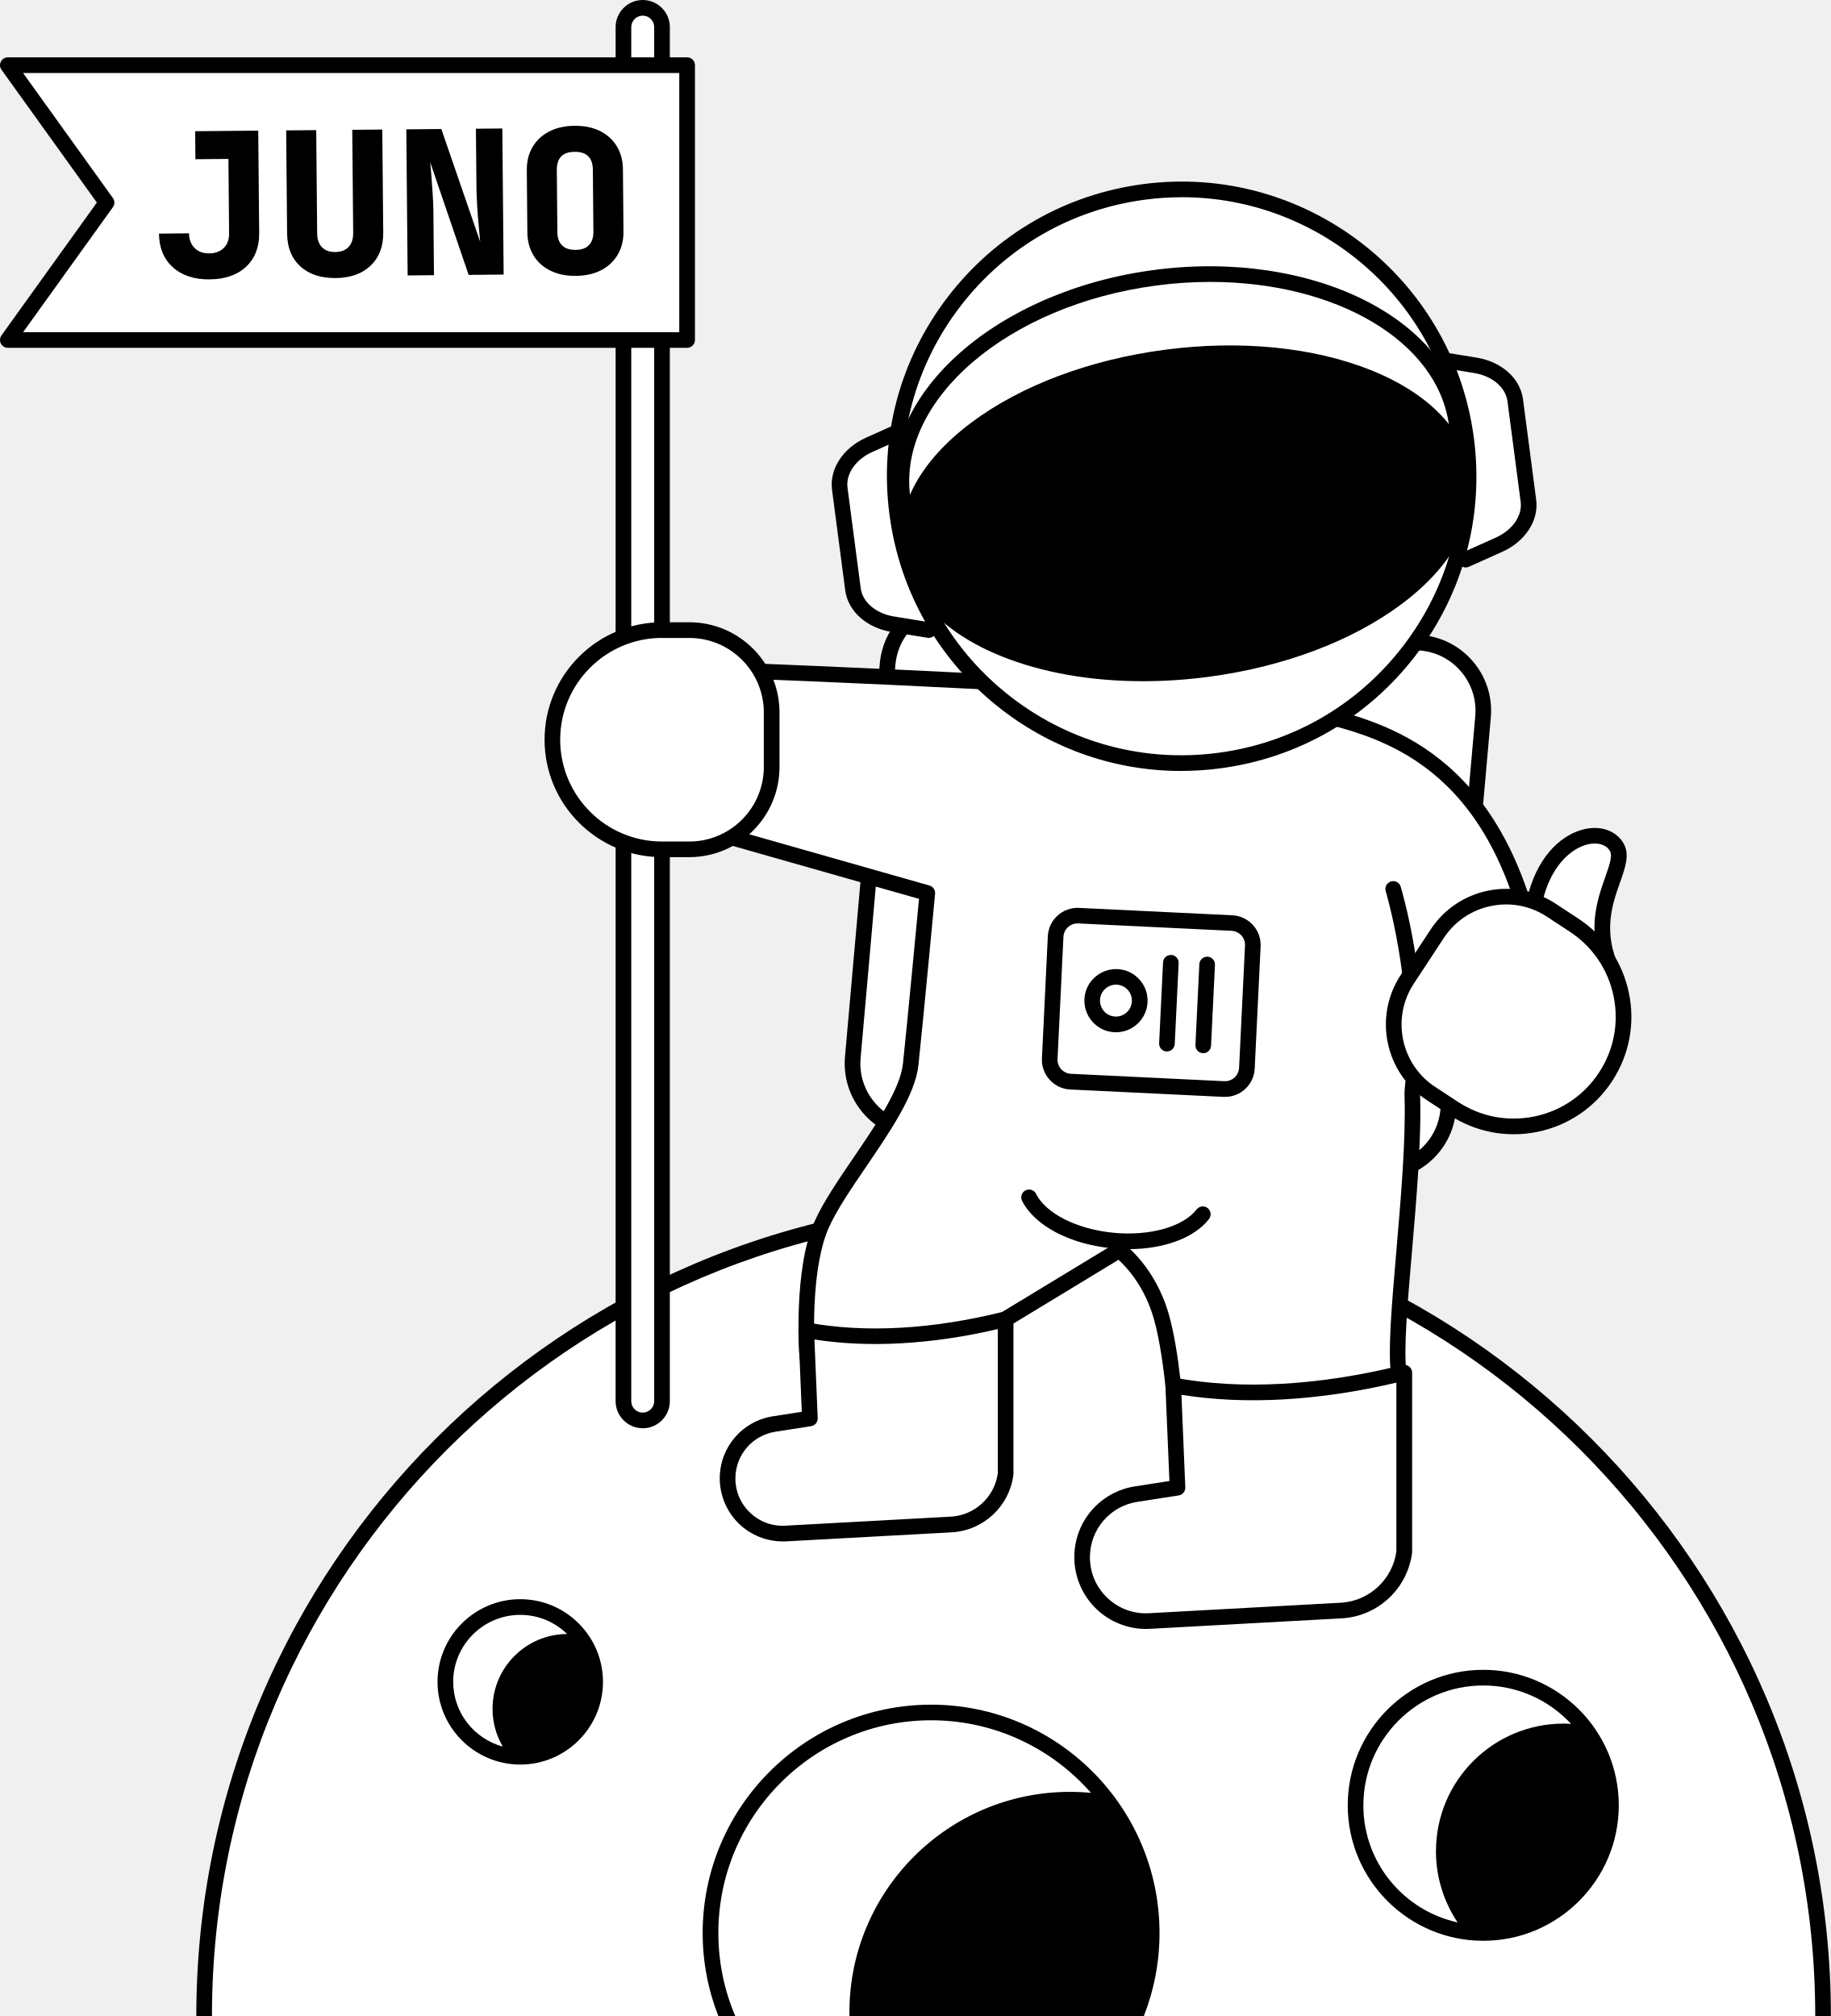
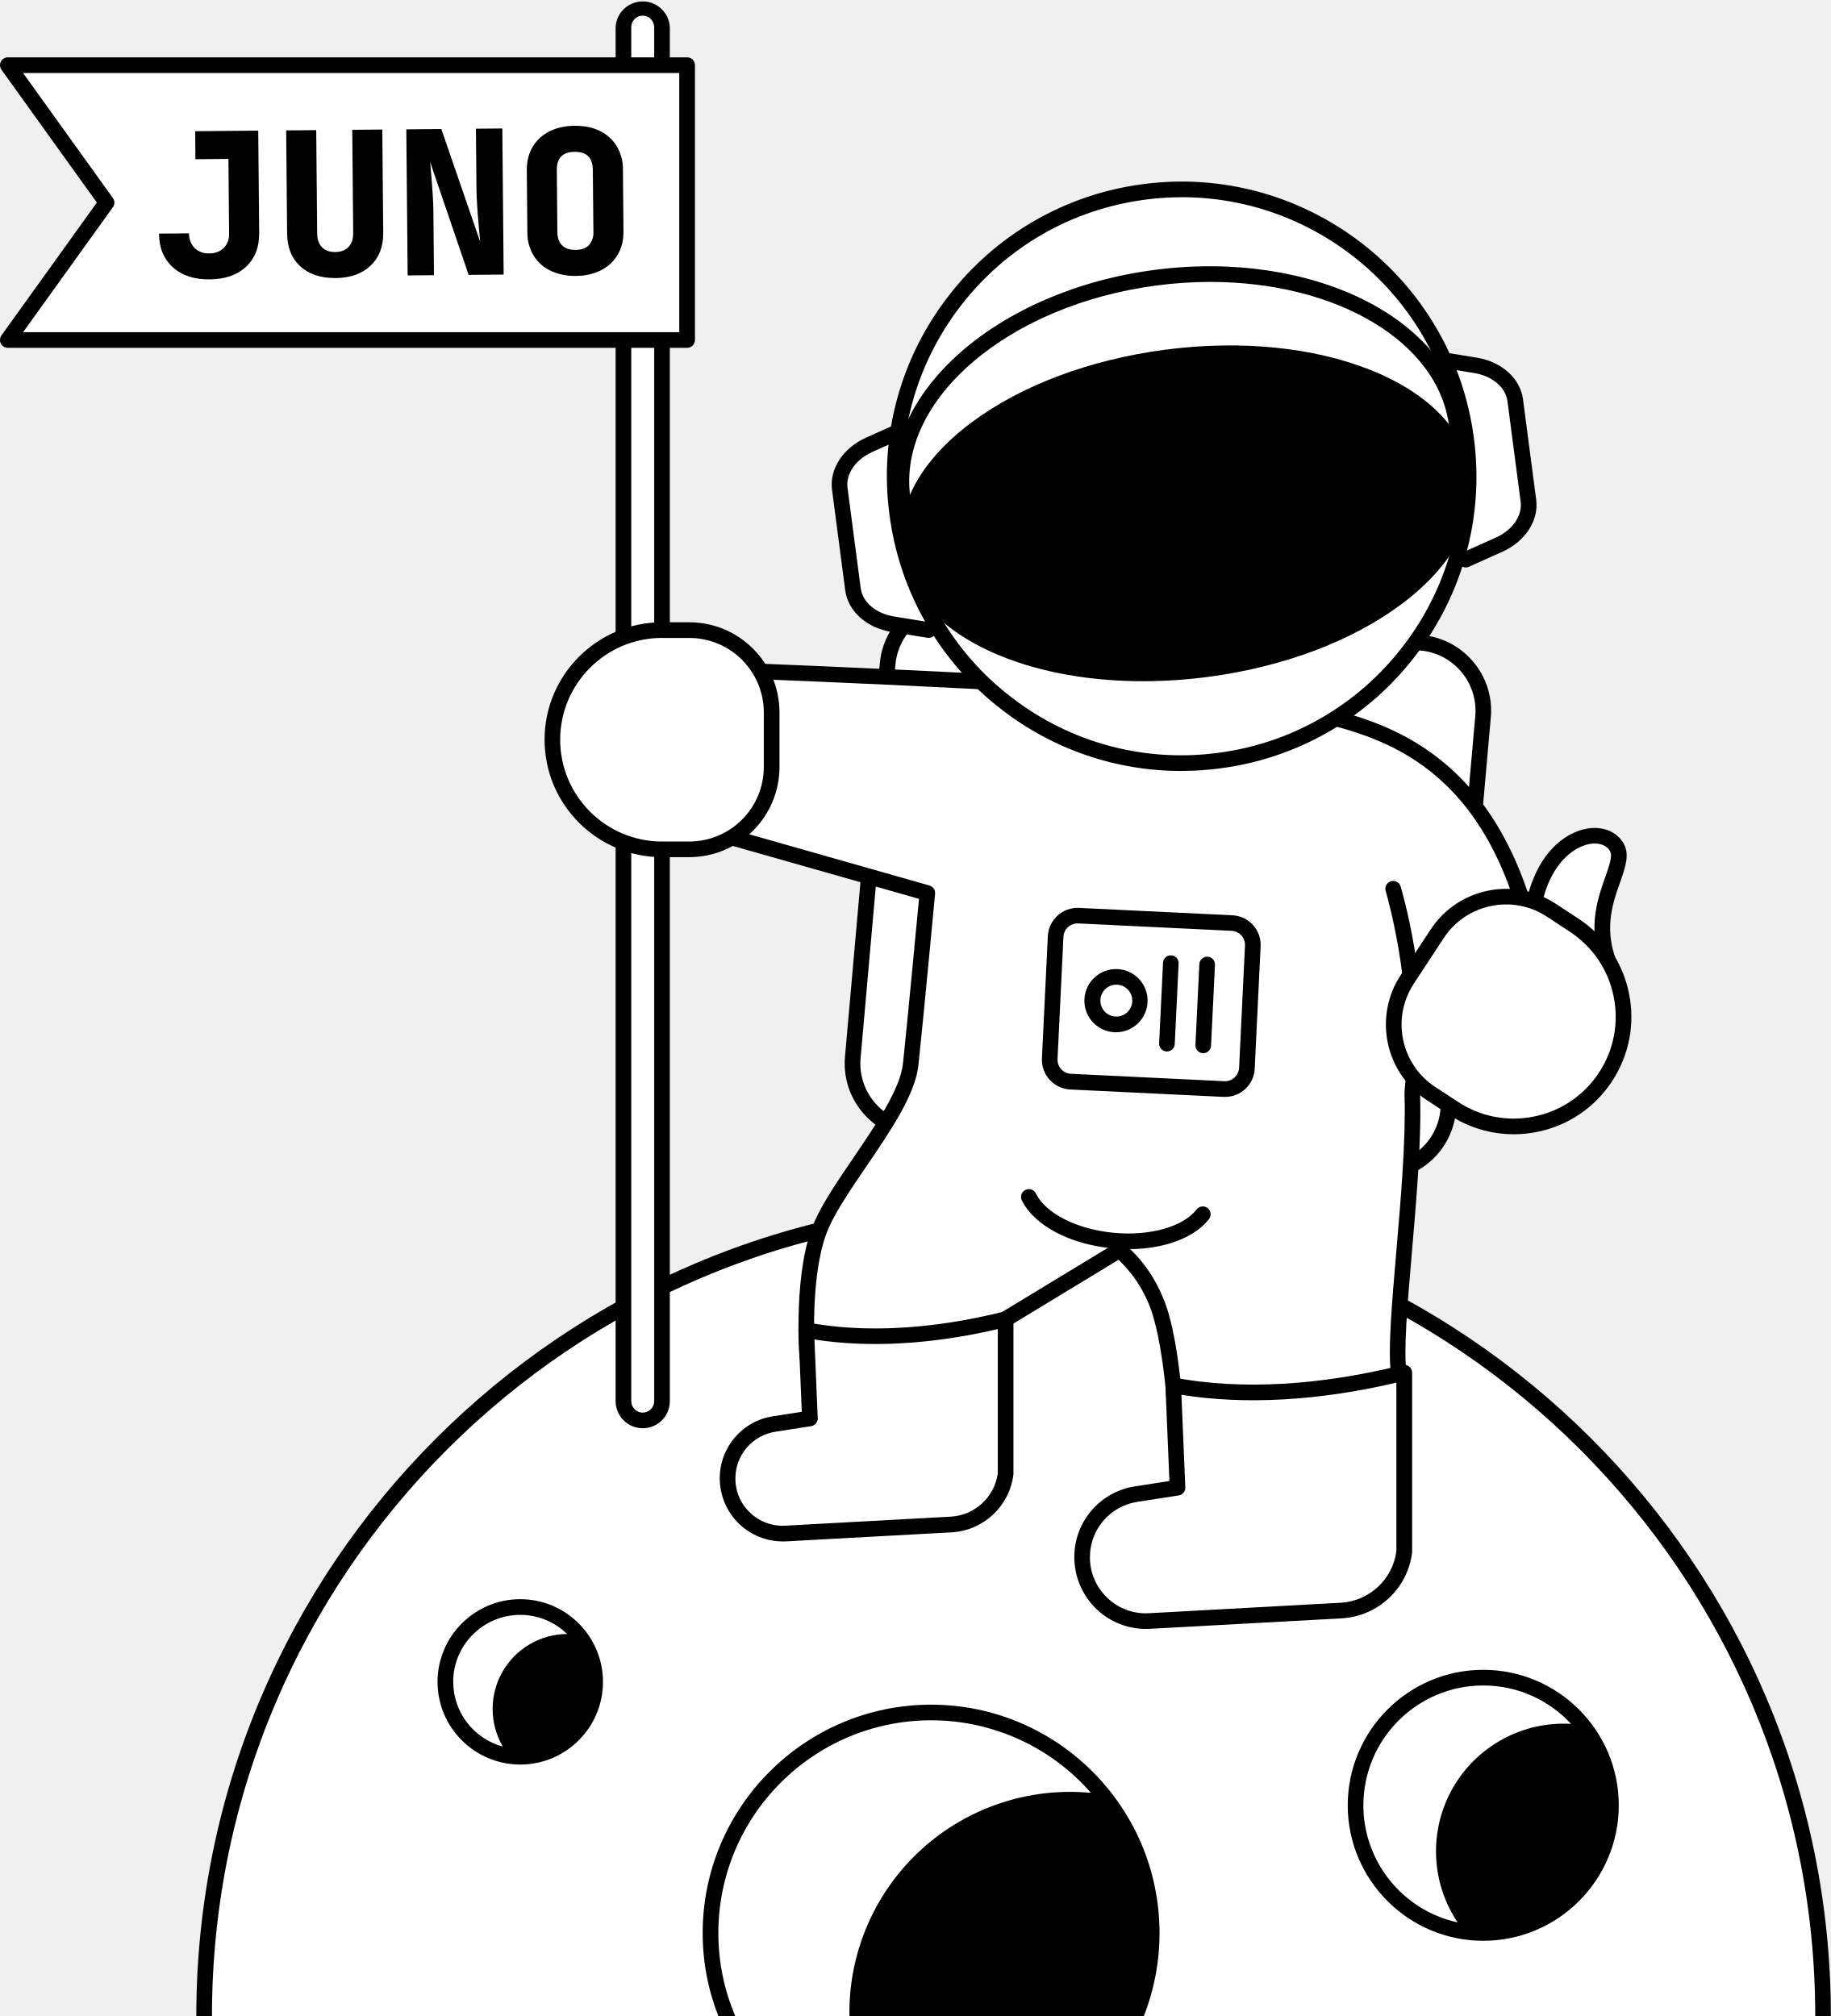
<svg xmlns="http://www.w3.org/2000/svg" viewBox="0 0 468 515.45">
  <defs>
-     <style>.de6de7af29f5,.fcdf2ad1bd2d{stroke-width:0px;}.fcdf2ad1bd2d{fill:#fff;}</style>
+     <style>
+       .de6de7af29f5,.fcdf2ad1bd2d{stroke-width:0}.fcdf2ad1bd2d{fill:#fff}
+     </style>
  </defs>
-   <g>
-     <path class="fcdf2ad1bd2d" d="M466,515.45c0-114.09-92.82-206.91-206.91-206.91s-206.91,92.82-206.91,206.91" />
-     <path class="de6de7af29f5" d="M468,515.45h-4c0-112.99-91.92-204.91-204.91-204.91s-204.91,91.92-204.91,204.91h-4c0-115.2,93.72-208.91,208.91-208.91s208.91,93.72,208.91,208.91Z" />
-     <rect class="fcdf2ad1bd2d" x="159.36" y="2" width="9.86" height="361.17" rx="4.93" ry="4.93" />
-     <path class="de6de7af29f5" d="M164.29,365.17c-3.82,0-6.93-3.11-6.93-6.93V6.93c0-3.82,3.11-6.93,6.93-6.93s6.93,3.11,6.93,6.93v351.32c0,3.82-3.11,6.93-6.93,6.93ZM164.29,4c-1.61,0-2.93,1.31-2.93,2.93v351.32c0,1.62,1.31,2.93,2.93,2.93s2.93-1.31,2.93-2.93V6.93c0-1.62-1.31-2.93-2.93-2.93Z" />
-     <rect class="fcdf2ad1bd2d" x="230.6" y="150.42" width="135.88" height="152.8" rx="17.46" ry="17.46" transform="translate(550.8 -50.56) rotate(95.06)" />
-     <path class="de6de7af29f5" d="M352.83,301.76c-.58,0-1.16-.03-1.75-.08l-117.41-10.39c-5.18-.46-9.87-2.91-13.21-6.89-3.34-3.99-4.92-9.03-4.47-14.21h0l8.9-100.56c.46-5.18,2.91-9.87,6.89-13.21,3.99-3.34,9.04-4.92,14.21-4.46l117.41,10.39c5.18.46,9.87,2.91,13.21,6.89,3.34,3.99,4.92,9.03,4.46,14.21l-8.9,100.56c-.46,5.18-2.91,9.87-6.89,13.21-3.54,2.96-7.91,4.54-12.46,4.54ZM219.98,270.54c-.36,4.11.9,8.12,3.55,11.29,2.65,3.17,6.38,5.11,10.49,5.47l117.41,10.39c4.12.36,8.12-.9,11.29-3.55,3.17-2.65,5.11-6.38,5.48-10.49l8.9-100.56c.36-4.11-.9-8.12-3.55-11.29-2.65-3.17-6.38-5.11-10.49-5.48l-117.41-10.39c-4.12-.36-8.12.89-11.29,3.55-3.17,2.65-5.11,6.38-5.48,10.49l-8.9,100.56Z" />
-     <path class="de6de7af29f5" d="M132.99,408.88c-11.66,0-21.15,9.49-21.15,21.14s9.49,21.14,21.15,21.14,21.14-9.49,21.14-21.14-9.49-21.14-21.14-21.14ZM115.84,430.03c0-9.45,7.69-17.14,17.15-17.14,4.66,0,8.88,1.87,11.97,4.89-10.53.05-19.06,8.6-19.06,19.14,0,3.52.96,6.81,2.62,9.64-7.29-1.97-12.67-8.63-12.67-16.53Z" />
-     <path class="de6de7af29f5" d="M379.14,426.94c-19.1,0-34.64,15.54-34.64,34.64s15.54,34.64,34.64,34.64,34.64-15.54,34.64-34.64-15.54-34.64-34.64-34.64ZM348.5,461.58c0-16.9,13.75-30.64,30.64-30.64,8.86,0,16.85,3.78,22.45,9.82-.63-.04-1.26-.07-1.9-.07-18.03,0-32.64,14.61-32.64,32.64,0,6.73,2.05,12.99,5.54,18.19-13.76-3.01-24.1-15.28-24.1-29.93Z" />
-     <polygon class="fcdf2ad1bd2d" points="2 86.93 175.63 86.93 175.63 16.67 2 16.67 27.23 51.8 2 86.93" />
-     <path class="de6de7af29f5" d="M175.63,88.93H2c-.75,0-1.44-.42-1.78-1.09-.34-.67-.28-1.47.15-2.08l24.39-33.97L.38,17.83c-.44-.61-.5-1.41-.15-2.08.34-.67,1.03-1.09,1.78-1.09h173.63c1.1,0,2,.9,2,2v70.27c0,1.1-.9,2-2,2ZM5.9,84.93h167.73V18.67H5.9l22.96,31.97c.5.7.5,1.64,0,2.33l-22.96,31.97Z" />
-     <path class="de6de7af29f5" d="M53.54,71.43c-3.92.04-7.05-1-9.37-3.11-2.32-2.11-3.5-4.97-3.53-8.59l7.68-.07c.01,1.57.49,2.82,1.42,3.75.93.93,2.18,1.39,3.75,1.37,1.57-.01,2.81-.48,3.72-1.39.91-.91,1.36-2.15,1.35-3.72l-.17-19.04-8.44.08-.06-7.16,16.12-.15.24,26.2c.03,3.62-1.09,6.48-3.35,8.6-2.27,2.12-5.38,3.2-9.34,3.23Z" />
-     <path class="de6de7af29f5" d="M85.78,71.09c-3.79.03-6.79-.96-9.01-2.99-2.22-2.03-3.34-4.81-3.38-8.36l-.24-26.4,7.68-.07.24,26.35c.01,1.57.43,2.77,1.23,3.6.81.83,1.95,1.24,3.41,1.22s2.55-.44,3.37-1.28c.81-.84,1.21-2.05,1.2-3.62l-.24-26.35,7.68-.07.24,26.4c.03,3.51-1.04,6.31-3.23,8.4-2.18,2.08-5.17,3.14-8.95,3.18Z" />
-     <path class="de6de7af29f5" d="M104.2,70.42l-.34-37.35,8.95-.08,9.93,28.82c-.11-1.26-.25-2.72-.4-4.37-.15-1.65-.28-3.31-.38-4.96-.1-1.65-.15-3.06-.17-4.22l-.14-15.35,6.75-.06.34,37.35-8.95.08-9.83-28.82c.11,1.09.23,2.39.34,3.89.12,1.5.22,3.02.32,4.55.1,1.54.15,2.9.16,4.09l.15,16.37-6.75.06Z" />
-     <path class="de6de7af29f5" d="M147.18,70.54c-2.49.02-4.66-.43-6.51-1.35-1.85-.92-3.29-2.22-4.31-3.9-1.02-1.68-1.54-3.65-1.56-5.9l-.14-15.86c-.02-2.25.46-4.23,1.46-5.92.99-1.7,2.4-3.02,4.24-3.98,1.83-.95,4-1.44,6.49-1.47,2.52-.02,4.7.43,6.54,1.35,1.83.92,3.26,2.22,4.28,3.9,1.02,1.68,1.54,3.65,1.56,5.9l.14,15.86c.02,2.25-.47,4.23-1.46,5.92-.99,1.7-2.4,3.02-4.21,3.98-1.82.95-3.99,1.44-6.51,1.47ZM147.12,63.89c1.53-.01,2.68-.42,3.44-1.23.76-.81,1.13-1.95,1.12-3.41l-.14-15.86c-.01-1.5-.4-2.64-1.16-3.42-.76-.78-1.92-1.16-3.49-1.15-1.57.01-2.73.42-3.47,1.21s-1.11,1.94-1.09,3.44l.14,15.86c.01,1.47.41,2.6,1.18,3.39.78.79,1.93,1.18,3.47,1.17Z" />
-     <path class="fcdf2ad1bd2d" d="M271.74,311.75c3.71,3.88,8.93,7.14,17.87,8.6" />
-     <path class="de6de7af29f5" d="M289.6,322.35c-.11,0-.22,0-.32-.03-8.24-1.34-14.27-4.26-18.99-9.19-.76-.8-.74-2.06.06-2.83.8-.77,2.06-.74,2.83.06,4.09,4.27,9.41,6.81,16.74,8.01,1.09.18,1.83,1.21,1.65,2.3-.16.98-1.01,1.68-1.97,1.68Z" />
-     <path class="fcdf2ad1bd2d" d="M185.53,171.32s131.56,4.96,145.2,9.5,50.14,5.76,61.73,62.25c9.72,47.35,4.62,5.85-13.9,3.67-8.62-1.01-17.82,23.93-17.52,33.51.71,22.48-5.11,59.63-3.46,70.78s-56.6,17.35-56.6,17.35c0,0-.83-20.24-4.13-31.81-3.31-11.57-10.74-16.94-10.74-16.94l-29.06,17.64-14.02,13.68-36.66-4.1s-1.65-21.85,3.72-33.83c5.37-11.98,21.48-29.33,22.72-40.9,1.24-11.57,4.26-43.79,4.26-43.79l-68.29-19.42,16.76-37.6Z" />
-     <path class="de6de7af29f5" d="M300.98,370.39c-.48,0-.94-.17-1.31-.49-.42-.36-.67-.88-.69-1.43,0-.2-.85-20.14-4.06-31.34-2.36-8.25-6.98-13.18-9.01-15.03l-27.64,16.78-13.86,13.52c-.43.42-1.02.63-1.62.56l-36.66-4.1c-.96-.11-1.7-.88-1.77-1.84-.07-.91-1.62-22.5,3.89-34.8,2.18-4.87,5.95-10.4,9.93-16.25,5.86-8.61,11.93-17.52,12.63-24.04,1.06-9.92,3.46-35.37,4.1-42.11l-66.69-18.96c-.56-.16-1.02-.55-1.27-1.08s-.25-1.13-.01-1.66l16.75-37.6c.33-.75,1.08-1.22,1.9-1.18,5.38.2,132.01,5.02,145.75,9.6,1.67.56,3.73,1.07,6.11,1.66,16.28,4.05,46.59,11.59,56.95,62.09,1.88,9.16,3.2,14.96,3.98,18.42.33,1.46.57,2.5.7,3.17.18.87.54,2.66-1.17,3.27-1.75.63-2.48-.84-3.25-2.39-1.89-3.8-7.63-15.38-16.37-16.41-1.3-.16-2.67.83-3.6,1.69-6.33,5.81-11.91,22.81-11.69,29.77.36,11.39-.95,26.58-2.1,39.98-1.12,12.98-2.17,25.24-1.38,30.57.15,1.04.06,2.63-1.27,4.34-7.56,9.77-52.05,14.76-57.1,15.29-.07,0-.14.01-.21.01ZM286.1,317.64c.41,0,.82.13,1.17.38.33.24,8.04,5.92,11.49,18.01,2.73,9.56,3.79,24.56,4.1,30.13,4.02-.48,13.26-1.67,22.9-3.49,22-4.16,27.83-8.07,29.35-10.03.5-.65.51-1.06.47-1.31-.86-5.79.17-17.71,1.35-31.5,1.14-13.29,2.44-28.36,2.09-39.51-.25-7.85,5.59-26.07,12.98-32.85,2.25-2.06,4.52-2.98,6.77-2.71,5.98.7,10.63,4.96,13.96,9.36-.63-2.9-1.38-6.41-2.25-10.64-9.86-48.03-37.49-54.9-54-59.01-2.46-.61-4.59-1.14-6.41-1.75-10.47-3.49-97.5-7.61-143.29-9.35l-15.27,34.25,66.07,18.79c.93.26,1.53,1.15,1.44,2.11-.03.32-3.03,32.37-4.26,43.82-.81,7.52-7.16,16.85-13.3,25.87-3.88,5.7-7.55,11.09-9.59,15.64-4.27,9.52-3.89,25.98-3.65,31.21l34.04,3.81,13.34-13.02c.11-.11.23-.2.36-.28l29.06-17.64c.32-.19.68-.29,1.04-.29Z" />
-     <rect class="fcdf2ad1bd2d" x="269.05" y="235.03" width="50.46" height="42.49" rx="5.61" ry="5.61" transform="translate(12.7 -13.89) rotate(2.76)" />
-     <path class="de6de7af29f5" d="M313.14,280.45c-.12,0-.25,0-.38,0l-39.2-1.89c-4.19-.2-7.43-3.78-7.23-7.96l1.51-31.24c.1-2.03.98-3.9,2.48-5.26,1.5-1.37,3.45-2.05,5.48-1.97l39.2,1.89c2.03.1,3.9.98,5.26,2.48,1.37,1.5,2.06,3.45,1.97,5.48l-1.51,31.24c-.1,2.03-.98,3.9-2.48,5.26-1.41,1.28-3.21,1.97-5.1,1.97ZM275.43,236.1c-1.91,0-3.51,1.5-3.6,3.43l-1.51,31.24c-.1,1.99,1.44,3.68,3.43,3.78l39.2,1.89h0c.97.04,1.88-.28,2.6-.93.71-.65,1.13-1.53,1.18-2.5l1.51-31.24c.05-.96-.28-1.88-.93-2.6-.65-.71-1.53-1.13-2.5-1.18l-39.2-1.89c-.06,0-.12,0-.18,0Z" />
-     <path class="fcdf2ad1bd2d" d="M291.33,256.13c-.16,3.35-3.01,5.94-6.37,5.78-3.35-.16-5.94-3.01-5.78-6.37.16-3.35,3.01-5.94,6.37-5.78,3.35.16,5.94,3.01,5.78,6.37Z" />
-     <path class="de6de7af29f5" d="M285.26,263.92c-.13,0-.26,0-.39,0-2.16-.1-4.14-1.04-5.59-2.64s-2.19-3.67-2.09-5.82c.21-4.45,4.01-7.86,8.46-7.68,2.16.1,4.14,1.04,5.59,2.64s2.19,3.67,2.09,5.82c-.21,4.32-3.79,7.69-8.06,7.69ZM285.25,251.76c-2.16,0-3.97,1.7-4.07,3.88-.05,1.09.32,2.13,1.05,2.94s1.74,1.28,2.82,1.33c2.24.12,4.16-1.63,4.27-3.88.05-1.09-.32-2.13-1.05-2.94s-1.74-1.28-2.82-1.33c-.07,0-.13,0-.2,0Z" />
-     <path class="de6de7af29f5" d="M307.57,269.28s-.06,0-.1,0c-1.1-.05-1.95-.99-1.9-2.09l1-20.69c.05-1.1.99-1.91,2.09-1.9,1.1.05,1.95.99,1.9,2.09l-1,20.69c-.05,1.07-.94,1.9-2,1.9Z" />
-     <path class="de6de7af29f5" d="M298.29,268.84s-.06,0-.1,0c-1.1-.05-1.95-.99-1.9-2.09l1-20.69c.05-1.1.97-1.93,2.09-1.9,1.1.05,1.95.99,1.9,2.09l-1,20.69c-.05,1.07-.94,1.9-2,1.9Z" />
-     <path class="fcdf2ad1bd2d" d="M299.89,354.22l1.09,26.15-10.56,1.64c-7.91,1.23-13.76,8.01-13.82,16.01-.08,9.47,7.89,17.02,17.35,16.43l49-2.68c8.23-.51,14.93-6.79,15.99-14.96v-45.85c-21.43,5.35-41.63,6.52-59.05,3.25Z" />
-     <path class="de6de7af29f5" d="M292.94,416.49c-4.66,0-9.2-1.8-12.61-5.03-3.68-3.49-5.76-8.39-5.72-13.46.07-9.02,6.6-16.58,15.52-17.97l8.79-1.37-1.02-24.36c-.03-.61.23-1.2.69-1.6s1.08-.56,1.68-.45c16.9,3.17,37.02,2.05,58.2-3.23.6-.15,1.23-.01,1.72.36.49.38.77.96.77,1.58v45.85c0,.09,0,.17-.02.26-1.18,9.11-8.69,16.13-17.85,16.7l-49.01,2.68c-.37.02-.75.04-1.12.04ZM301.99,356.62l.99,23.67c.04,1.02-.69,1.9-1.69,2.06l-10.56,1.64c-6.97,1.08-12.07,6.99-12.13,14.05-.03,4.02,1.56,7.76,4.47,10.52,2.92,2.76,6.74,4.16,10.75,3.9l49.01-2.68c7.2-.45,13.12-5.95,14.1-13.1v-43.17c-19.81,4.66-38.7,5.73-54.95,3.11Z" />
-     <path class="fcdf2ad1bd2d" d="M206.08,340.1l.94,22.57-9.11,1.42c-6.82,1.06-11.87,6.91-11.93,13.81-.07,8.18,6.81,14.69,14.97,14.18l42.29-2.31c7.1-.44,12.89-5.86,13.8-12.91v-39.57c-18.5,4.62-35.94,5.63-50.97,2.81Z" />
-     <path class="de6de7af29f5" d="M200.08,394.11c-4.09,0-8.08-1.58-11.07-4.41-3.23-3.06-5.06-7.37-5.03-11.82.06-7.92,5.79-14.56,13.62-15.77l7.35-1.14-.87-20.78c-.03-.61.23-1.2.69-1.6.46-.4,1.08-.56,1.68-.45,14.55,2.73,31.88,1.77,50.11-2.78.6-.15,1.23-.01,1.72.36.49.38.77.96.77,1.58v39.57c0,.09,0,.17-.02.26-1.03,7.99-7.62,14.15-15.66,14.65l-42.31,2.31c-.33.02-.66.03-.98.03ZM208.18,342.49l.84,20.09c.04,1.02-.69,1.9-1.69,2.06l-9.11,1.42c-5.88.92-10.19,5.9-10.24,11.85-.03,3.39,1.31,6.55,3.78,8.88,2.46,2.33,5.68,3.5,9.07,3.29l42.31-2.31c6.08-.38,11.07-5.02,11.91-11.05v-36.9c-16.87,3.93-32.97,4.84-46.86,2.66Z" />
-     <path class="fcdf2ad1bd2d" d="M374.66,143.09l8.51-3.82c5.11-2.3,8.11-6.77,7.52-11.25l-3.37-25.68c-.59-4.48-4.63-8.03-10.17-8.93l-9.21-1.5" />
-     <path class="de6de7af29f5" d="M374.66,145.09c-.76,0-1.49-.44-1.83-1.18-.45-1.01,0-2.19,1.01-2.64l8.51-3.82c4.27-1.92,6.82-5.6,6.35-9.17l-3.37-25.68c-.47-3.57-3.89-6.47-8.5-7.22l-9.21-1.5c-1.09-.18-1.83-1.21-1.65-2.29.18-1.09,1.2-1.84,2.29-1.65l9.21,1.5c6.38,1.04,11.13,5.31,11.83,10.64l3.37,25.68c.7,5.33-2.79,10.69-8.68,13.33l-8.51,3.82c-.27.12-.54.18-.82.18Z" />
-     <path class="fcdf2ad1bd2d" d="M237.41,161.1l-9.21-1.5c-5.53-.9-9.58-4.45-10.17-8.93l-3.37-25.68c-.59-4.48,2.4-8.95,7.52-11.25l8.51-3.82" />
-     <path class="de6de7af29f5" d="M237.41,163.1c-.11,0-.21,0-.32-.03l-9.21-1.5c-6.38-1.04-11.13-5.31-11.83-10.64l-3.37-25.68c-.7-5.33,2.79-10.69,8.68-13.34l8.51-3.82c1.01-.46,2.19,0,2.64,1,.45,1.01,0,2.19-1.01,2.64l-8.51,3.82c-4.27,1.92-6.82,5.6-6.35,9.17l3.37,25.68c.47,3.57,3.89,6.47,8.5,7.22l9.21,1.5c1.09.18,1.83,1.21,1.65,2.29-.16.98-1.01,1.68-1.97,1.68Z" />
-     <circle class="fcdf2ad1bd2d" cx="302.05" cy="121.77" r="73.33" />
-     <path class="de6de7af29f5" d="M301.9,197.12c-16.49,0-32.43-5.39-45.73-15.6-15.96-12.26-26.19-29.99-28.81-49.95-2.62-19.95,2.69-39.73,14.94-55.69,12.26-15.96,29.99-26.19,49.94-28.81,41.18-5.41,79.09,23.71,84.5,64.89h0c2.62,19.95-2.69,39.73-14.94,55.69-12.26,15.96-29.99,26.19-49.95,28.81-3.33.44-6.66.65-9.96.65ZM302.1,50.43c-3.08,0-6.2.2-9.33.61-18.89,2.48-35.69,12.17-47.29,27.28s-16.63,33.84-14.15,52.73c2.48,18.89,12.17,35.69,27.28,47.29,15.11,11.61,33.84,16.63,52.73,14.15,18.89-2.48,35.69-12.17,47.29-27.28,11.61-15.11,16.63-33.84,14.15-52.73-4.71-35.86-35.44-62.06-70.68-62.06Z" />
-     <ellipse class="de6de7af29f5" cx="303.28" cy="131.24" rx="71.46" ry="40.18" transform="translate(-14.5 40.58) rotate(-7.48)" />
-     <path class="de6de7af29f5" d="M292.14,174.17c-13.2,0-25.61-2.15-36.01-6.32-15.07-6.05-24.19-15.66-25.69-27.04-1.5-11.39,4.84-23.02,17.84-32.76,12.67-9.48,30.25-16.1,49.51-18.63,19.26-2.53,37.95-.67,52.64,5.22,15.07,6.05,24.19,15.66,25.69,27.04,1.5,11.39-4.84,23.02-17.84,32.76-12.66,9.48-30.25,16.1-49.51,18.63-5.62.74-11.19,1.1-16.63,1.1ZM314.44,92.31c-5.23,0-10.62.35-16.13,1.07-18.59,2.44-35.51,8.78-47.63,17.86-11.79,8.83-17.57,19.14-16.27,29.04,2.34,17.85,26.9,29.89,57.71,29.89,5.23,0,10.62-.35,16.13-1.07,18.59-2.44,35.51-8.78,47.63-17.86,11.79-8.83,17.57-19.14,16.27-29.04-2.34-17.85-26.9-29.89-57.71-29.89Z" />
-     <path class="de6de7af29f5" d="M293.81,167.66c-34.06,0-62-16.5-65.12-40.23-3.54-26.94,26.26-53.15,66.42-58.42,40.16-5.26,75.71,12.36,79.25,39.3,1.73,13.21-4.33,26.58-17.07,37.64-12.51,10.86-30.04,18.24-49.35,20.78-4.79.63-9.52.93-14.13.93ZM309.37,72.08c-4.48,0-9.07.29-13.73.91-37.97,4.98-66.23,29.18-62.98,53.93,3.25,24.75,36.79,40.84,74.76,35.85,18.54-2.43,35.32-9.48,47.25-19.83,11.7-10.16,17.28-22.26,15.73-34.1-2.85-21.71-29.01-36.76-61.03-36.76Z" />
-     <path class="fcdf2ad1bd2d" d="M263.05,306.13c2.76,5.49,11.11,10.05,21.34,11.04,10.24.99,19.31-1.87,23.07-6.73" />
-     <path class="de6de7af29f5" d="M288.46,319.37c-1.4,0-2.82-.07-4.26-.21-10.76-1.04-19.76-5.81-22.94-12.13-.5-.99-.1-2.19.89-2.68.99-.49,2.19-.1,2.68.89,2.53,5.05,10.47,9.05,19.75,9.95,9.28.9,17.84-1.5,21.29-5.96.68-.87,1.93-1.03,2.81-.36.87.68,1.03,1.93.36,2.81-3.75,4.85-11.57,7.7-20.58,7.7Z" />
-     <path class="fcdf2ad1bd2d" d="M169.22,161.1h6.97c11.62,0,21.05,9.43,21.05,21.05v13.95c0,11.62-9.43,21.05-21.05,21.05h-6.97c-15.47,0-28.03-12.56-28.03-28.03h0c0-15.47,12.56-28.03,28.03-28.03Z" />
-     <path class="de6de7af29f5" d="M176.2,219.16h-6.97c-16.56,0-30.03-13.47-30.03-30.03s13.47-30.03,30.03-30.03h6.97c12.71,0,23.05,10.34,23.05,23.05v13.95c0,12.71-10.34,23.05-23.05,23.05ZM169.22,163.1c-14.35,0-26.03,11.68-26.03,26.03s11.68,26.03,26.03,26.03h6.97c10.51,0,19.05-8.55,19.05-19.05v-13.95c0-10.51-8.55-19.05-19.05-19.05h-6.97Z" />
-     <path class="de6de7af29f5" d="M361.2,276.36c-.06,0-.12,0-.18,0-1.1-.09-1.92-1.06-1.82-2.17,1.98-22.83-4.92-46.1-4.99-46.33-.32-1.06.28-2.17,1.34-2.49,1.06-.32,2.17.28,2.49,1.34.29.98,7.19,24.24,5.15,47.83-.09,1.04-.96,1.83-1.99,1.83Z" />
-     <path class="fcdf2ad1bd2d" d="M391.97,231.69c.44-2.36,1.07-4.47,1.83-6.33,5.07-12.39,16.2-14.24,19.43-8.82,3.17,5.33-8.64,15.63-1.1,31.74" />
-     <path class="de6de7af29f5" d="M412.13,250.28c-.75,0-1.47-.43-1.81-1.15-5-10.7-2.1-18.92.02-24.92,1.02-2.9,1.91-5.41,1.18-6.64-.8-1.35-2.42-2.04-4.42-1.88-3.41.25-8.45,3.14-11.44,10.44-.74,1.81-1.32,3.81-1.72,5.95-.2,1.09-1.25,1.8-2.33,1.6-1.09-.2-1.8-1.25-1.6-2.33.45-2.41,1.11-4.67,1.95-6.72,3.67-8.98,10.07-12.55,14.84-12.91,3.52-.26,6.57,1.17,8.16,3.83,1.69,2.84.52,6.17-.84,10.02-2,5.65-4.48,12.68-.17,21.9.47,1,.04,2.19-.96,2.66-.27.13-.56.19-.85.19Z" />
-     <path class="fcdf2ad1bd2d" d="M386.95,231.93h6.97c11.62,0,21.05,9.43,21.05,21.05v13.95c0,11.62-9.43,21.05-21.05,21.05h-6.97c-15.47,0-28.03-12.56-28.03-28.03h0c0-15.47,12.56-28.03,28.03-28.03Z" transform="translate(567.67 689.67) rotate(-146.7)" />
-     <path class="de6de7af29f5" d="M386.89,290c-5.79,0-11.47-1.68-16.42-4.94l-5.83-3.83h0c-10.62-6.98-13.59-21.3-6.61-31.92l7.66-11.66c6.98-10.63,21.3-13.59,31.93-6.61l5.83,3.83c6.7,4.4,11.29,11.15,12.92,19.01,1.63,7.85.1,15.87-4.31,22.58-4.4,6.7-11.15,11.29-19.01,12.92-2.05.42-4.11.63-6.15.63ZM366.84,277.89l5.83,3.83c5.81,3.82,12.76,5.14,19.57,3.73,6.81-1.41,12.66-5.39,16.48-11.2,3.82-5.81,5.14-12.76,3.73-19.57s-5.39-12.66-11.2-16.47l-5.83-3.83c-4.25-2.79-9.34-3.77-14.32-2.73-4.98,1.03-9.27,3.94-12.06,8.2l-7.66,11.66c-5.77,8.78-3.31,20.62,5.46,26.39h0Z" />
-     <path class="de6de7af29f5" d="M187.94,515.45c-2.78-6.52-4.32-13.7-4.32-21.22,0-29.99,24.4-54.39,54.39-54.39,16.27,0,30.89,7.19,40.86,18.56-1.76-.17-3.55-.26-5.36-.26-31.14,0-56.39,25.25-56.39,56.39,0,.31.01.62.02.93h75.24c2.58-6.58,4.01-13.74,4.01-21.22,0-32.2-26.19-58.39-58.39-58.39s-58.39,26.19-58.39,58.39c0,7.49,1.43,14.64,4.01,21.22h4.31Z" />
-   </g>
+   <path d="M466 515.45c0-114.09-92.82-206.91-206.91-206.91S52.18 401.36 52.18 515.45" class="fcdf2ad1bd2d" />
+   <path d="M468 515.45h-4c0-112.99-91.92-204.91-204.91-204.91S54.18 402.46 54.18 515.45h-4c0-115.2 93.72-208.91 208.91-208.91S468 400.26 468 515.45Z" class="de6de7af29f5" />
+   <rect width="9.86" height="361.17" x="159.36" y="2" class="fcdf2ad1bd2d" rx="4.93" ry="4.93" />
+   <path d="M164.29 365.17a6.94 6.94 0 0 1-6.93-6.93V6.93a6.94 6.94 0 0 1 13.86 0v351.32a6.94 6.94 0 0 1-6.93 6.93Zm0-361.17a2.93 2.93 0 0 0-2.93 2.93v351.32a2.93 2.93 0 1 0 5.86 0V6.93A2.93 2.93 0 0 0 164.29 4Z" class="de6de7af29f5" />
+   <rect width="135.88" height="152.8" x="230.6" y="150.42" class="fcdf2ad1bd2d" rx="17.46" ry="17.46" transform="rotate(95 298.54 226.81)" />
+   <path d="M352.83 301.76c-.58 0-1.16-.03-1.75-.08l-117.41-10.39a19.37 19.37 0 0 1-13.21-6.89 19.37 19.37 0 0 1-4.47-14.21l8.9-100.56a19.37 19.37 0 0 1 6.89-13.21 19.33 19.33 0 0 1 14.21-4.46l117.41 10.39c5.18.46 9.87 2.91 13.21 6.89a19.31 19.31 0 0 1 4.46 14.21l-8.9 100.56a19.37 19.37 0 0 1-6.89 13.21 19.33 19.33 0 0 1-12.46 4.54Zm-132.85-31.22a15.4 15.4 0 0 0 3.55 11.29 15.33 15.33 0 0 0 10.49 5.47l117.41 10.39c4.12.36 8.12-.9 11.29-3.55a15.38 15.38 0 0 0 5.48-10.49l8.9-100.56a15.4 15.4 0 0 0-3.55-11.29 15.38 15.38 0 0 0-10.49-5.48l-117.41-10.39c-4.12-.36-8.12.89-11.29 3.55a15.38 15.38 0 0 0-5.48 10.49l-8.9 100.56Zm-86.99 138.34c-11.66 0-21.15 9.49-21.15 21.14s9.49 21.14 21.15 21.14 21.14-9.49 21.14-21.14-9.49-21.14-21.14-21.14Zm-17.15 21.15c0-9.45 7.69-17.14 17.15-17.14 4.66 0 8.88 1.87 11.97 4.89a19.15 19.15 0 0 0-16.44 28.78 17.15 17.15 0 0 1-12.67-16.53Zm263.3-3.09c-19.1 0-34.64 15.54-34.64 34.64s15.54 34.64 34.64 34.64 34.64-15.54 34.64-34.64-15.54-34.64-34.64-34.64Zm-30.64 34.64a30.67 30.67 0 0 1 30.64-30.64c8.86 0 16.85 3.78 22.45 9.82a32.64 32.64 0 0 0-29 50.76 30.7 30.7 0 0 1-24.1-29.93Z" class="de6de7af29f5" />
+   <path d="M2 86.93h173.63V16.67H2L27.23 51.8 2 86.93z" class="fcdf2ad1bd2d" />
+   <path d="M175.63 88.93H2a2 2 0 0 1-1.78-1.09 2.02 2.02 0 0 1 .15-2.08l24.39-33.97L.38 17.83a1.98 1.98 0 0 1-.15-2.08 2 2 0 0 1 1.78-1.09h173.63a2 2 0 0 1 2 2v70.27a2 2 0 0 1-2 2Zm-169.73-4h167.73V18.67H5.9l22.96 31.97a2 2 0 0 1 0 2.33L5.9 84.94Z" class="de6de7af29f5" />
+   <path d="M53.54 71.43c-3.92.04-7.05-1-9.37-3.11-2.32-2.11-3.5-4.97-3.53-8.59l7.68-.07a5.12 5.12 0 0 0 1.42 3.75 4.98 4.98 0 0 0 3.75 1.37 5.08 5.08 0 0 0 3.72-1.39 4.98 4.98 0 0 0 1.35-3.72l-.17-19.04-8.44.08-.06-7.16 16.12-.15.24 26.2c.03 3.62-1.09 6.48-3.35 8.6-2.27 2.12-5.38 3.2-9.34 3.23Zm32.24-.34c-3.79.03-6.79-.96-9.01-2.99-2.22-2.03-3.34-4.81-3.38-8.36l-.24-26.4 7.68-.07.24 26.35c.01 1.57.43 2.77 1.23 3.6.81.83 1.95 1.24 3.41 1.22s2.55-.44 3.37-1.28c.81-.84 1.21-2.05 1.2-3.62l-.24-26.35 7.68-.07.24 26.4c.03 3.51-1.04 6.31-3.23 8.4-2.18 2.08-5.17 3.14-8.95 3.18Zm18.42-.67-.34-37.35 8.95-.08 9.93 28.82-.4-4.37c-.15-1.65-.28-3.31-.38-4.96a98 98 0 0 1-.17-4.22l-.14-15.35 6.75-.06.34 37.35-8.95.08-9.83-28.82a314.43 314.43 0 0 1 .66 8.44c.1 1.54.15 2.9.16 4.09l.15 16.37-6.75.06Zm42.98.12a14.2 14.2 0 0 1-6.51-1.35 10.26 10.26 0 0 1-4.31-3.9 11.35 11.35 0 0 1-1.56-5.9l-.14-15.86c-.02-2.25.46-4.23 1.46-5.92.99-1.7 2.4-3.02 4.24-3.98 1.83-.95 4-1.44 6.49-1.47 2.52-.02 4.7.43 6.54 1.35a10.3 10.3 0 0 1 4.28 3.9 11.35 11.35 0 0 1 1.56 5.9l.14 15.86c.02 2.25-.47 4.23-1.46 5.92-.99 1.7-2.4 3.02-4.21 3.98a14.28 14.28 0 0 1-6.51 1.47Zm-.06-6.65c1.53-.01 2.68-.42 3.44-1.23a4.74 4.74 0 0 0 1.12-3.41l-.14-15.86c-.01-1.5-.4-2.64-1.16-3.42-.76-.78-1.92-1.16-3.49-1.15-1.57.01-2.73.42-3.47 1.21s-1.11 1.94-1.09 3.44l.14 15.86c.01 1.47.41 2.6 1.18 3.39.78.79 1.93 1.18 3.47 1.17Z" class="de6de7af29f5" />
+   <path d="M271.74 311.75c3.71 3.88 8.93 7.14 17.87 8.6" class="fcdf2ad1bd2d" />
+   <path d="M289.6 322.35c-.11 0-.22 0-.32-.03-8.24-1.34-14.27-4.26-18.99-9.19a2 2 0 0 1 2.89-2.77c4.09 4.27 9.41 6.81 16.74 8.01a2 2 0 0 1-.32 3.98Z" class="de6de7af29f5" />
+   <path d="M185.53 171.32s131.56 4.96 145.2 9.5 50.14 5.76 61.73 62.25c9.72 47.35 4.62 5.85-13.9 3.67-8.62-1.01-17.82 23.93-17.52 33.51.71 22.48-5.11 59.63-3.46 70.78s-56.6 17.35-56.6 17.35-.83-20.24-4.13-31.81c-3.31-11.57-10.74-16.94-10.74-16.94l-29.06 17.64-14.02 13.68-36.66-4.1s-1.65-21.85 3.72-33.83c5.37-11.98 21.48-29.33 22.72-40.9a5441.9 5441.9 0 0 0 4.26-43.79l-68.29-19.42 16.76-37.6Z" class="fcdf2ad1bd2d" />
+   <path d="M300.98 370.39a2 2 0 0 1-2-1.92c0-.2-.85-20.14-4.06-31.34a32.67 32.67 0 0 0-9.01-15.03l-27.64 16.78-13.86 13.52c-.43.42-1.02.63-1.62.56l-36.66-4.1a2 2 0 0 1-1.77-1.84c-.07-.91-1.62-22.5 3.89-34.8 2.18-4.87 5.95-10.4 9.93-16.25 5.86-8.61 11.93-17.52 12.63-24.04 1.06-9.92 3.46-35.37 4.1-42.11l-66.69-18.96c-.56-.16-1.02-.55-1.27-1.08s-.25-1.13-.01-1.66l16.75-37.6a1.97 1.97 0 0 1 1.9-1.18c5.38.2 132.01 5.02 145.75 9.6 1.67.56 3.73 1.07 6.11 1.66 16.28 4.05 46.59 11.59 56.95 62.09 1.88 9.16 3.2 14.96 3.98 18.42.33 1.46.57 2.5.7 3.17.18.87.54 2.66-1.17 3.27-1.75.63-2.48-.84-3.25-2.39-1.89-3.8-7.63-15.38-16.37-16.41-1.3-.16-2.67.83-3.6 1.69-6.33 5.81-11.91 22.81-11.69 29.77.36 11.39-.95 26.58-2.1 39.98-1.12 12.98-2.17 25.24-1.38 30.57a5.6 5.6 0 0 1-1.27 4.34c-7.56 9.77-52.05 14.76-57.1 15.29l-.21.01Zm-14.88-52.75c.41 0 .82.13 1.17.38.33.24 8.04 5.92 11.49 18.01 2.73 9.56 3.79 24.56 4.1 30.13a361.3 361.3 0 0 0 22.9-3.49c22-4.16 27.83-8.07 29.35-10.03.5-.65.51-1.06.47-1.31-.86-5.79.17-17.71 1.35-31.5 1.14-13.29 2.44-28.36 2.09-39.51-.25-7.85 5.59-26.07 12.98-32.85 2.25-2.06 4.52-2.98 6.77-2.71 5.98.7 10.63 4.96 13.96 9.36a968.4 968.4 0 0 1-2.25-10.64c-9.86-48.03-37.49-54.9-54-59.01a86.92 86.92 0 0 1-6.41-1.75c-10.47-3.49-97.5-7.61-143.29-9.35l-15.27 34.25 66.07 18.79a1.99 1.99 0 0 1 1.44 2.11c-.03.32-3.03 32.37-4.26 43.82-.81 7.52-7.16 16.85-13.3 25.87-3.88 5.7-7.55 11.09-9.59 15.64-4.27 9.52-3.89 25.98-3.65 31.21l34.04 3.81 13.34-13.02c.11-.11.23-.2.36-.28l29.06-17.64c.32-.19.68-.29 1.04-.29Z" class="de6de7af29f5" />
+   <rect width="50.46" height="42.49" x="269.05" y="235.03" class="fcdf2ad1bd2d" rx="5.61" ry="5.61" transform="rotate(2.8 294.64 256.65)" />
+   <path d="M313.14 280.45h-.38l-39.2-1.89a7.62 7.62 0 0 1-7.23-7.96l1.51-31.24a7.61 7.61 0 0 1 7.96-7.23l39.2 1.89a7.57 7.57 0 0 1 7.23 7.96l-1.51 31.24a7.55 7.55 0 0 1-7.58 7.23Zm-37.71-44.35a3.6 3.6 0 0 0-3.6 3.43l-1.51 31.24a3.61 3.61 0 0 0 3.43 3.78l39.2 1.89a3.6 3.6 0 0 0 3.78-3.43l1.51-31.24a3.61 3.61 0 0 0-3.43-3.78l-39.2-1.89h-.18Z" class="de6de7af29f5" />
+   <path d="M291.33 256.13a6.08 6.08 0 1 1-12.15-.6 6.08 6.08 0 0 1 12.15.6Z" class="fcdf2ad1bd2d" />
+   <path d="M285.26 263.92h-.39a8.06 8.06 0 0 1-7.68-8.46 8.1 8.1 0 0 1 8.46-7.68 8.06 8.06 0 0 1 7.68 8.46 8.09 8.09 0 0 1-8.06 7.69Zm-.01-12.16a4.08 4.08 0 1 0 .2 0h-.2Zm22.32 17.52h-.1a2 2 0 0 1-1.9-2.09l1-20.69c.05-1.1.99-1.91 2.09-1.9a2 2 0 0 1 1.9 2.09l-1 20.69a2 2 0 0 1-2 1.9Zm-9.28-.44h-.1a2 2 0 0 1-1.9-2.09l1-20.69a2 2 0 0 1 3.99.19l-1 20.69a2 2 0 0 1-2 1.9Z" class="de6de7af29f5" />
+   <path d="m299.89 354.22 1.09 26.15-10.56 1.64a16.33 16.33 0 0 0 3.53 32.44l49-2.68a17.2 17.2 0 0 0 15.99-14.96v-45.85c-21.43 5.35-41.63 6.52-59.05 3.25Z" class="fcdf2ad1bd2d" />
+   <path d="M292.94 416.49c-4.66 0-9.2-1.8-12.61-5.03a18.4 18.4 0 0 1-5.72-13.46 18.27 18.27 0 0 1 15.52-17.97l8.79-1.37-1.02-24.36a2 2 0 0 1 2.37-2.05c16.9 3.17 37.02 2.05 58.2-3.23a1.99 1.99 0 0 1 2.49 1.94v45.85c0 .09 0 .17-.02.26a19.23 19.23 0 0 1-17.85 16.7l-49.01 2.68c-.37.02-.75.04-1.12.04Zm9.05-59.87.99 23.67a2 2 0 0 1-1.69 2.06l-10.56 1.64a14.28 14.28 0 0 0-12.13 14.05 14.22 14.22 0 0 0 4.47 10.52 14.18 14.18 0 0 0 10.75 3.9l49.01-2.68a15.22 15.22 0 0 0 14.1-13.1v-43.17c-19.81 4.66-38.7 5.73-54.95 3.11Z" class="de6de7af29f5" />
+   <path d="m206.08 340.1.94 22.57-9.11 1.42a14.1 14.1 0 0 0 3.04 27.99l42.29-2.31a14.84 14.84 0 0 0 13.8-12.91v-39.57c-18.5 4.62-35.94 5.63-50.97 2.81Z" class="fcdf2ad1bd2d" />
+   <path d="M200.08 394.11c-4.09 0-8.08-1.58-11.07-4.41a16.19 16.19 0 0 1-5.03-11.82 16.02 16.02 0 0 1 13.62-15.77l7.35-1.14-.87-20.78a2 2 0 0 1 2.37-2.05c14.55 2.73 31.88 1.77 50.11-2.78a1.99 1.99 0 0 1 2.49 1.94v39.57c0 .09 0 .17-.02.26a16.87 16.87 0 0 1-15.66 14.65l-42.31 2.31-.98.03Zm8.1-51.62.84 20.09a2 2 0 0 1-1.69 2.06l-9.11 1.42a12.06 12.06 0 0 0-10.24 11.85 11.94 11.94 0 0 0 3.78 8.88 11.98 11.98 0 0 0 9.07 3.29l42.31-2.31a12.86 12.86 0 0 0 11.91-11.05v-36.9c-16.87 3.93-32.97 4.84-46.86 2.66Z" class="de6de7af29f5" />
+   <path d="m374.66 143.09 8.51-3.82c5.11-2.3 8.11-6.77 7.52-11.25l-3.37-25.68c-.59-4.48-4.63-8.03-10.17-8.93l-9.21-1.5" class="fcdf2ad1bd2d" />
+   <path d="M374.66 145.09a2 2 0 0 1-.82-3.82l8.51-3.82c4.27-1.92 6.82-5.6 6.35-9.17l-3.37-25.68c-.47-3.57-3.89-6.47-8.5-7.22l-9.21-1.5a2 2 0 0 1 .64-3.94l9.21 1.5c6.38 1.04 11.13 5.31 11.83 10.64l3.37 25.68c.7 5.33-2.79 10.69-8.68 13.33l-8.51 3.82c-.27.12-.54.18-.82.18Z" class="de6de7af29f5" />
+   <path d="m237.41 161.1-9.21-1.5c-5.53-.9-9.58-4.45-10.17-8.93l-3.37-25.68c-.59-4.48 2.4-8.95 7.52-11.25l8.51-3.82" class="fcdf2ad1bd2d" />
+   <path d="M237.41 163.1c-.11 0-.21 0-.32-.03l-9.21-1.5c-6.38-1.04-11.13-5.31-11.83-10.64l-3.37-25.68c-.7-5.33 2.79-10.69 8.68-13.34l8.51-3.82a2 2 0 1 1 1.63 3.64l-8.51 3.82c-4.27 1.92-6.82 5.6-6.35 9.17l3.37 25.68c.47 3.57 3.89 6.47 8.5 7.22l9.21 1.5a2 2 0 0 1-.32 3.97Z" class="de6de7af29f5" />
+   <circle cx="302.05" cy="121.77" r="73.33" class="fcdf2ad1bd2d" />
+   <path d="M301.9 197.12a74.78 74.78 0 0 1-45.73-15.6 74.85 74.85 0 0 1-28.81-49.95 74.87 74.87 0 0 1 14.94-55.69 74.85 74.85 0 0 1 49.94-28.81c41.18-5.41 79.09 23.71 84.5 64.89a74.87 74.87 0 0 1-14.94 55.69 74.85 74.85 0 0 1-49.95 28.81c-3.33.44-6.66.65-9.96.65Zm.2-146.69c-3.08 0-6.2.2-9.33.61-18.89 2.48-35.69 12.17-47.29 27.28s-16.63 33.84-14.15 52.73a70.86 70.86 0 0 0 27.28 47.29 70.84 70.84 0 0 0 52.73 14.15 70.86 70.86 0 0 0 47.29-27.28 70.84 70.84 0 0 0 14.15-52.73c-4.71-35.86-35.44-62.06-70.68-62.06Z" class="de6de7af29f5" />
+   <ellipse cx="303.28" cy="131.24" class="de6de7af29f5" rx="71.46" ry="40.18" transform="rotate(-7.5 303.15 131.2)" />
+   <path d="M292.14 174.17c-13.2 0-25.61-2.15-36.01-6.32-15.07-6.05-24.19-15.66-25.69-27.04-1.5-11.39 4.84-23.02 17.84-32.76 12.67-9.48 30.25-16.1 49.51-18.63 19.26-2.53 37.95-.67 52.64 5.22 15.07 6.05 24.19 15.66 25.69 27.04 1.5 11.39-4.84 23.02-17.84 32.76-12.66 9.48-30.25 16.1-49.51 18.63-5.62.74-11.19 1.1-16.63 1.1Zm22.3-81.86c-5.23 0-10.62.35-16.13 1.07-18.59 2.44-35.51 8.78-47.63 17.86-11.79 8.83-17.57 19.14-16.27 29.04 2.34 17.85 26.9 29.89 57.71 29.89 5.23 0 10.62-.35 16.13-1.07 18.59-2.44 35.51-8.78 47.63-17.86 11.79-8.83 17.57-19.14 16.27-29.04-2.34-17.85-26.9-29.89-57.71-29.89Z" class="de6de7af29f5" />
+   <path d="M293.81 167.66c-34.06 0-62-16.5-65.12-40.23-3.54-26.94 26.26-53.15 66.42-58.42 40.16-5.26 75.71 12.36 79.25 39.3 1.73 13.21-4.33 26.58-17.07 37.64-12.51 10.86-30.04 18.24-49.35 20.78-4.79.63-9.52.93-14.13.93Zm15.56-95.58c-4.48 0-9.07.29-13.73.91-37.97 4.98-66.23 29.18-62.98 53.93 3.25 24.75 36.79 40.84 74.76 35.85 18.54-2.43 35.32-9.48 47.25-19.83 11.7-10.16 17.28-22.26 15.73-34.1-2.85-21.71-29.01-36.76-61.03-36.76Z" class="de6de7af29f5" />
+   <path d="M263.05 306.13c2.76 5.49 11.11 10.05 21.34 11.04 10.24.99 19.31-1.87 23.07-6.73" class="fcdf2ad1bd2d" />
+   <path d="M288.46 319.37a44 44 0 0 1-4.26-.21c-10.76-1.04-19.76-5.81-22.94-12.13a2 2 0 1 1 3.57-1.79c2.53 5.05 10.47 9.05 19.75 9.95 9.28.9 17.84-1.5 21.29-5.96a2.01 2.01 0 0 1 2.81-.36c.87.68 1.03 1.93.36 2.81-3.75 4.85-11.57 7.7-20.58 7.7Z" class="de6de7af29f5" />
+   <path d="M169.22 161.1h6.97a21.06 21.06 0 0 1 21.05 21.05v13.95a21.06 21.06 0 0 1-21.05 21.05h-6.97a28.04 28.04 0 0 1-28.03-28.03 28.04 28.04 0 0 1 28.03-28.03Z" class="fcdf2ad1bd2d" />
+   <path d="M176.2 219.16h-6.97c-16.56 0-30.03-13.47-30.03-30.03s13.47-30.03 30.03-30.03h6.97a23.08 23.08 0 0 1 23.05 23.05v13.95a23.08 23.08 0 0 1-23.05 23.05Zm-6.98-56.06c-14.35 0-26.03 11.68-26.03 26.03s11.68 26.03 26.03 26.03h6.97a19.07 19.07 0 0 0 19.05-19.05v-13.95a19.07 19.07 0 0 0-19.05-19.05h-6.97ZM361.2 276.36h-.18a2 2 0 0 1-1.82-2.17c1.98-22.83-4.92-46.1-4.99-46.33a2 2 0 1 1 3.83-1.15c.29.98 7.19 24.24 5.15 47.83a2 2 0 0 1-1.99 1.83Z" class="de6de7af29f5" />
+   <path d="M391.97 231.69a32.45 32.45 0 0 1 1.83-6.33c5.07-12.39 16.2-14.24 19.43-8.82 3.17 5.33-8.64 15.63-1.1 31.74" class="fcdf2ad1bd2d" />
+   <path d="M412.13 250.28a2 2 0 0 1-1.81-1.15c-5-10.7-2.1-18.92.02-24.92 1.02-2.9 1.91-5.41 1.18-6.64-.8-1.35-2.42-2.04-4.42-1.88-3.41.25-8.45 3.14-11.44 10.44a30.63 30.63 0 0 0-1.72 5.95 2 2 0 1 1-3.93-.73 34.43 34.43 0 0 1 1.95-6.72c3.67-8.98 10.07-12.55 14.84-12.91 3.52-.26 6.57 1.17 8.16 3.83 1.69 2.84.52 6.17-.84 10.02-2 5.65-4.48 12.68-.17 21.9a2 2 0 0 1-1.81 2.85Z" class="de6de7af29f5" />
+   <path d="m371.59 283.38-5.83-3.83a21.06 21.06 0 0 1-6.03-29.15l7.66-11.66a21.06 21.06 0 0 1 29.15-6.04l5.82 3.83a28.04 28.04 0 0 1 8.04 38.82 28.04 28.04 0 0 1-38.82 8.04Z" class="fcdf2ad1bd2d" />
+   <path d="M386.89 290a29.77 29.77 0 0 1-16.42-4.94l-5.83-3.83a23.08 23.08 0 0 1-6.61-31.92l7.66-11.66a23.08 23.08 0 0 1 31.93-6.61l5.83 3.83a29.84 29.84 0 0 1 12.92 19.01c1.63 7.85.1 15.87-4.31 22.58a29.84 29.84 0 0 1-19.01 12.92c-2.05.42-4.11.63-6.15.63Zm-20.05-12.11 5.83 3.83a25.84 25.84 0 0 0 19.57 3.73 25.88 25.88 0 0 0 16.48-11.2c3.82-5.81 5.14-12.76 3.73-19.57s-5.39-12.66-11.2-16.47l-5.83-3.83a18.9 18.9 0 0 0-14.32-2.73 18.9 18.9 0 0 0-12.06 8.2l-7.66 11.66a19.09 19.09 0 0 0 5.46 26.39Zm-178.9 237.56a54 54 0 0 1-4.32-21.22 54.45 54.45 0 0 1 54.39-54.39 54.23 54.23 0 0 1 40.86 18.56 56.4 56.4 0 0 0-61.75 56.13l.02.93h75.24a58.02 58.02 0 0 0 4.01-21.22c0-32.2-26.19-58.39-58.39-58.39s-58.39 26.19-58.39 58.39c0 7.49 1.43 14.64 4.01 21.22h4.31Z" class="de6de7af29f5" />
</svg>
